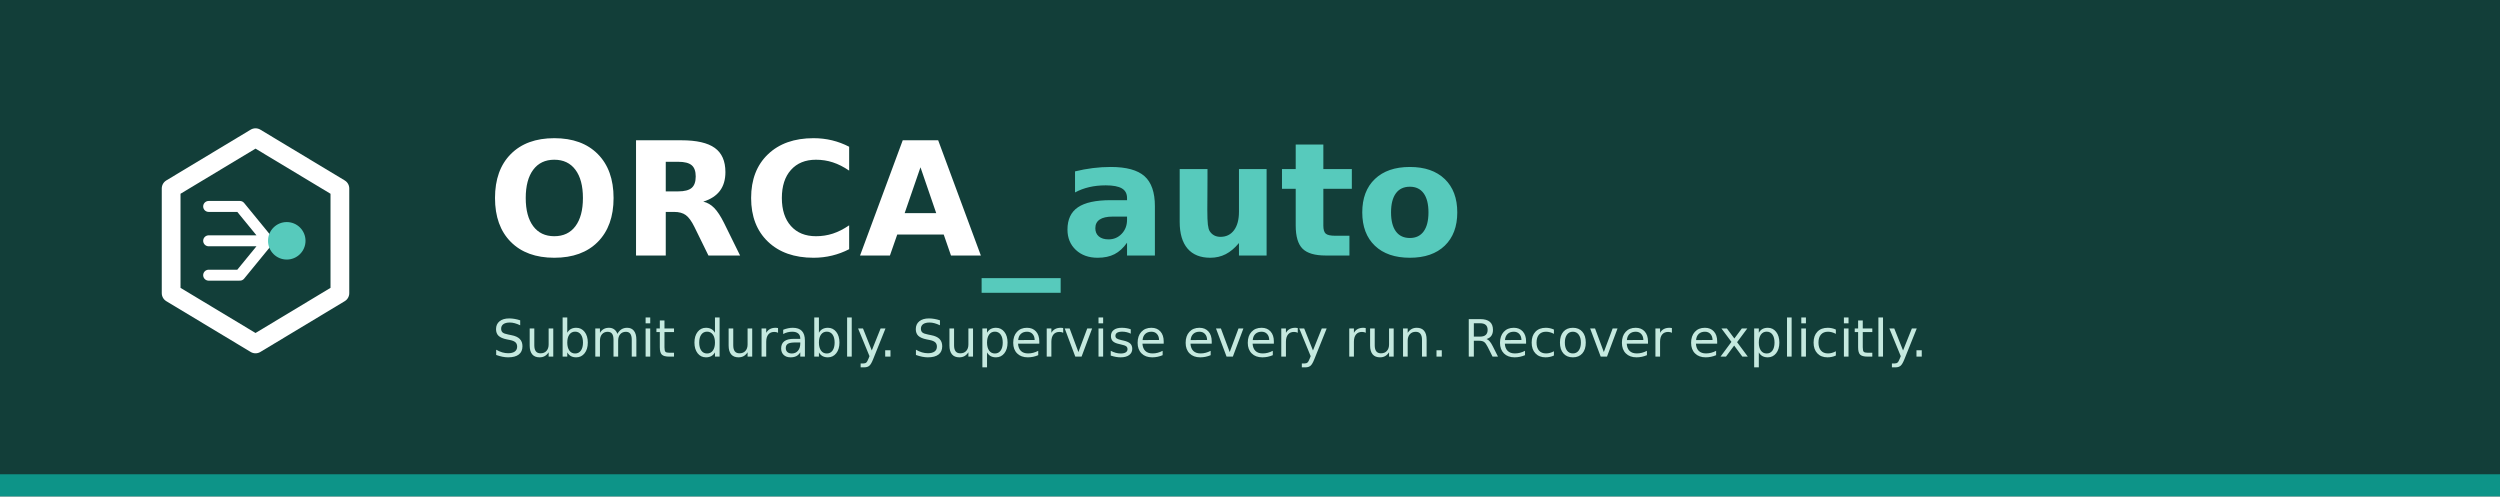
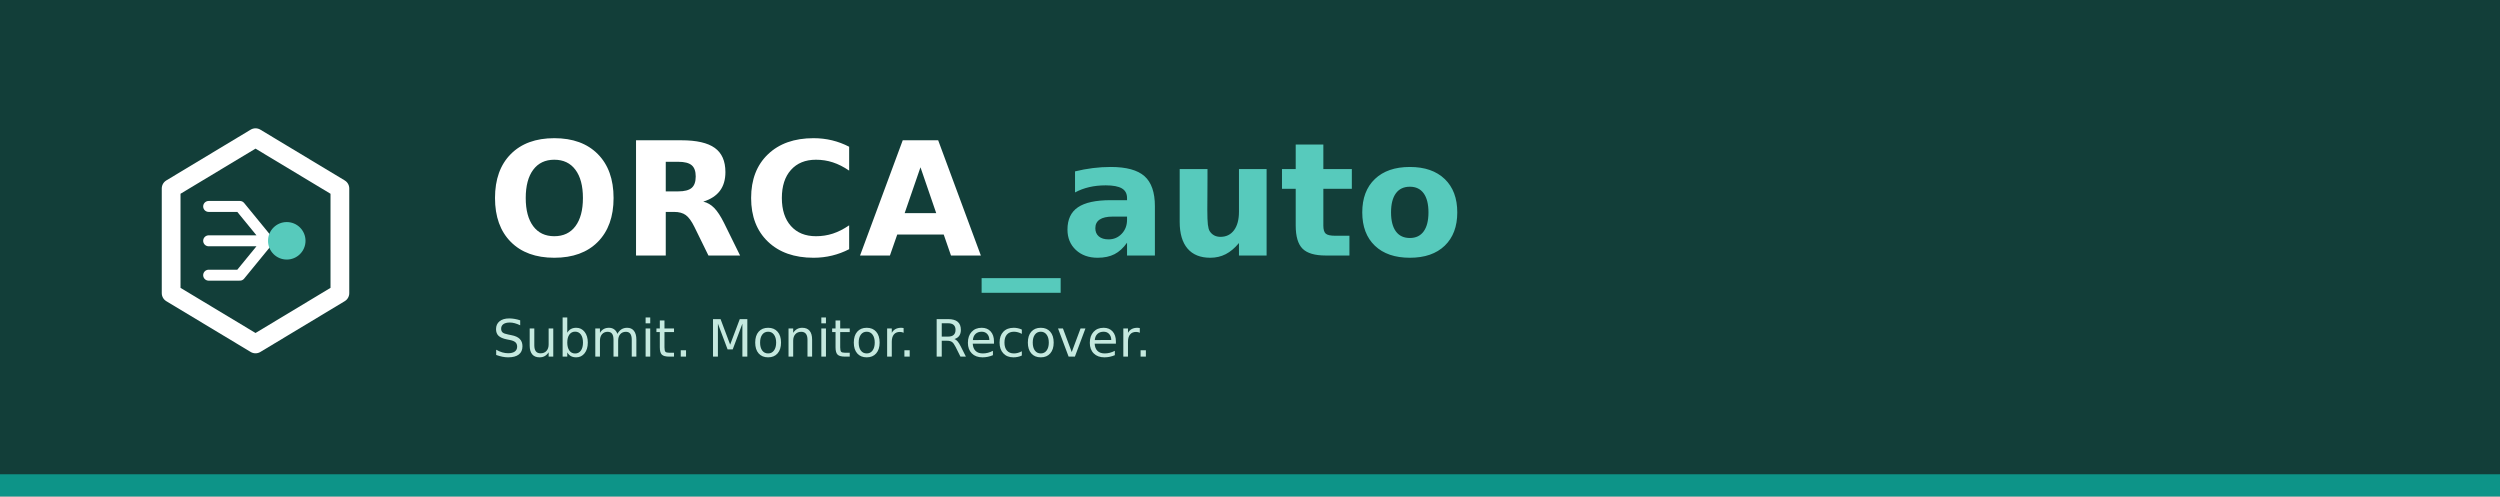
<svg xmlns="http://www.w3.org/2000/svg" width="1360" height="270" viewBox="0 0 1360 270" role="img" aria-labelledby="title desc">
  <rect width="1360" height="270" fill="#123e39" />
  <rect y="258" width="1360" height="12" fill="#0d9488" />
  <g transform="translate(54 46) scale(1.7)" fill="none" stroke="#ffffff" stroke-linecap="round" stroke-linejoin="round">
    <polygon points="50,17 77,33.25 77,66.75 50,83 23,66.75 23,33.25" stroke-width="6" />
    <path d="M35 39h10l9 11M35 50h19M35 61h10l9-11" stroke-width="3.5" />
    <circle cx="60" cy="50" r="6" fill="#57cabc" stroke="none" />
  </g>
  <g font-family="DejaVu Sans, sans-serif">
    <text x="265" y="139" font-size="86" font-weight="700" fill="#ffffff">ORCA<tspan fill="#57cabc">_auto</tspan>
    </text>
-     <text x="268" y="194" font-size="28" fill="#c5e9df">Submit durably. Supervise every run. Recover explicitly.</text>
+     <text x="268" y="194" font-size="28" fill="#c5e9df">Submit. Monitor. Recover.</text>
  </g>
</svg>
